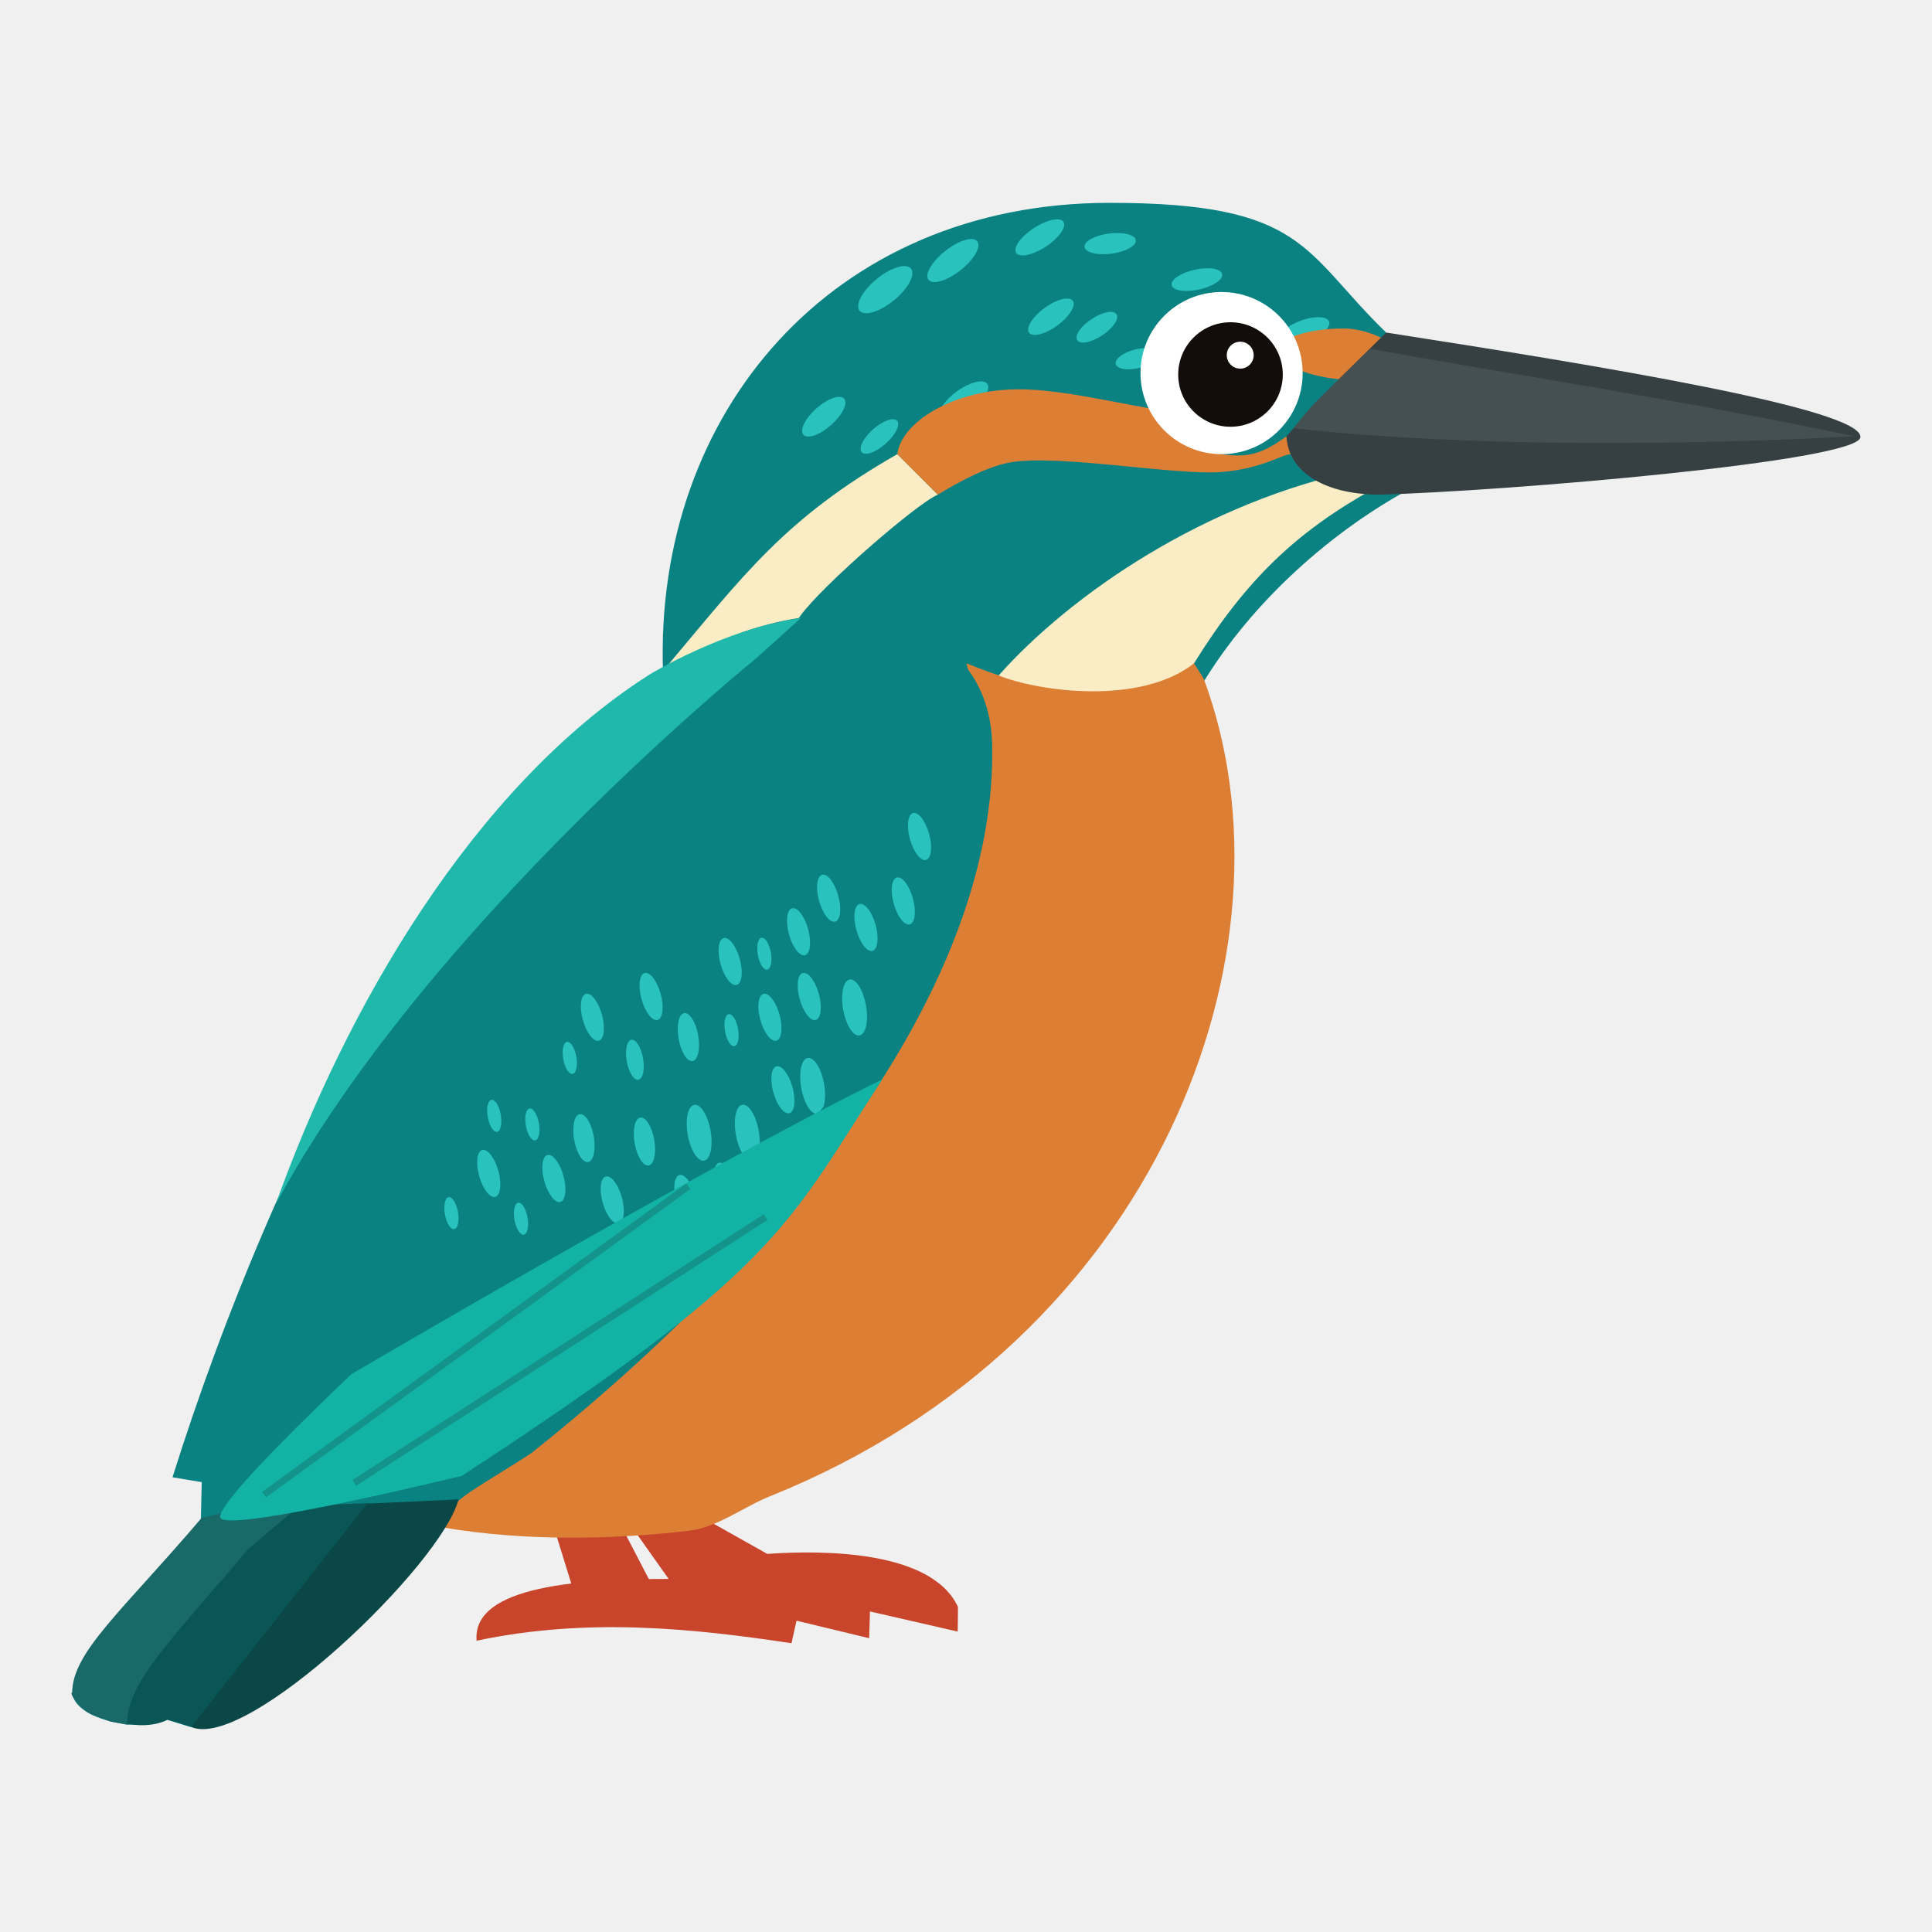
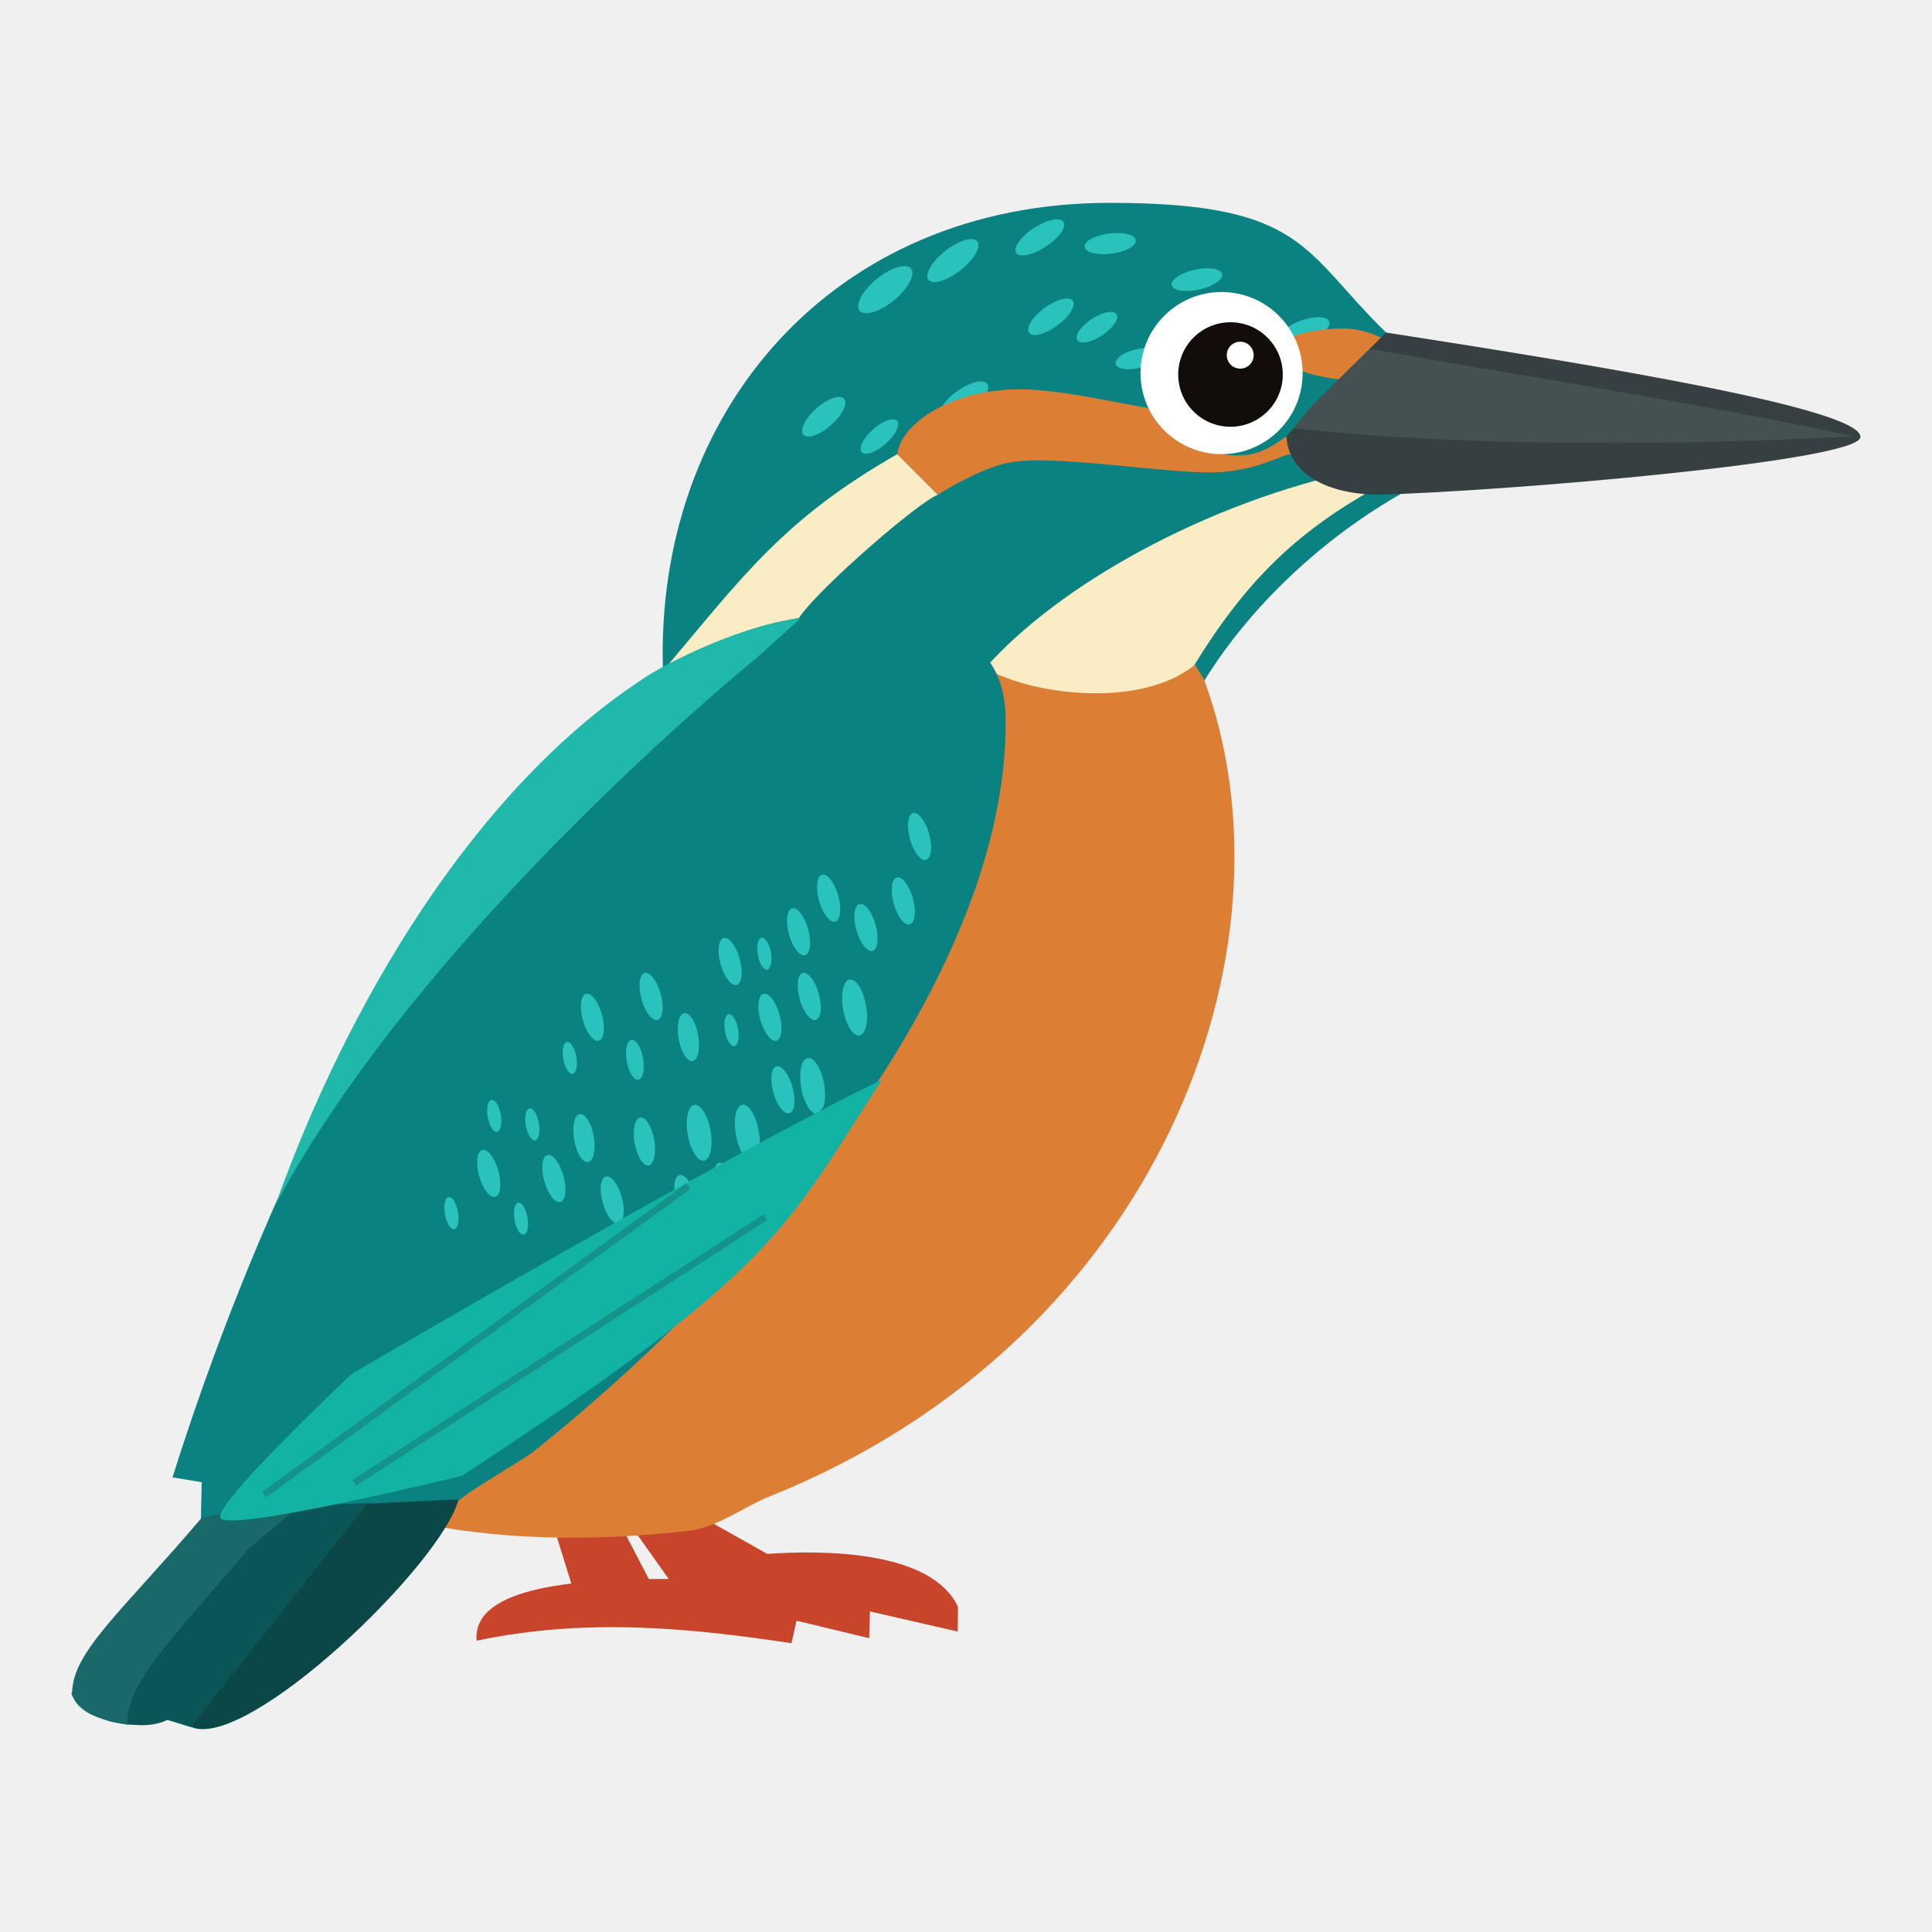
<svg xmlns="http://www.w3.org/2000/svg" viewBox="1.932 1.398 23.831 23.831">
  <path d="M15.62 3.9C12.19 3.9 10 6.5 10.11 9.68L14.5 8.5L19 6.5L19.03 5.5C18 4.5 18.036 3.9 15.62 3.9Z" fill="#0B8282" />
  <path d="M13 7C11.6 7.8 11.1 8.5 10.13 9.65C10.61 9.65 10.78 9.6 11.5 9.5C12.062 9.41 11.537 9.37 11.8 9C12.066 8.626 13.25 7.6 13.5 7.5L13 7Z" fill="#FAECC5" />
  <path d="M18.29 6.51C15.69 6.35 13.58 7.77 12.3 9L12.69 9.325L13.38 9.65L14.11 9.77L14.66 9.99L16.7 9.94C17.31 8.88 18.29 8.01 19.23 7.48L18.29 6.51Z" fill="#0B8282" />
  <mask id="mask0_5_88" style="mask-type:luminance" maskUnits="userSpaceOnUse" x="10" y="3" width="10" height="7">
    <path d="M15.62 3.9C12.19 3.9 10 6.5 10.11 9.68L14.5 8.5L19 6.5L19.03 5.5C18 4.5 18.036 3.9 15.62 3.9Z" fill="white" />
    <path d="M18.29 6.51C15.69 6.35 13.58 7.77 12.3 9L12.69 9.325L13.38 9.65L14.11 9.77L14.66 9.99L16.7 9.94C17.31 8.88 18.29 8.01 19.23 7.48L18.29 6.51Z" fill="white" />
  </mask>
  <g mask="url(#mask0_5_88)">
    <path d="M12.535 5.231C12.594 5.303 12.784 5.245 12.959 5.102C13.134 4.958 13.228 4.784 13.169 4.711C13.11 4.639 12.92 4.697 12.745 4.84C12.57 4.984 12.476 5.158 12.535 5.231Z" fill="#29C2BD" />
    <path d="M13.385 4.849C13.438 4.915 13.614 4.862 13.78 4.731C13.946 4.6 14.039 4.441 13.987 4.375C13.934 4.309 13.758 4.362 13.592 4.493C13.426 4.624 13.333 4.784 13.385 4.849Z" fill="#29C2BD" />
    <path d="M14.466 4.518C14.508 4.58 14.672 4.545 14.833 4.44C14.994 4.334 15.091 4.197 15.05 4.134C15.008 4.072 14.844 4.107 14.683 4.212C14.522 4.318 14.425 4.455 14.466 4.518Z" fill="#29C2BD" />
    <path d="M15.31 4.444C15.319 4.513 15.467 4.55 15.642 4.527C15.817 4.504 15.951 4.43 15.942 4.362C15.934 4.293 15.785 4.256 15.61 4.279C15.435 4.302 15.301 4.376 15.31 4.444Z" fill="#29C2BD" />
    <path d="M16.385 4.916C16.399 4.983 16.551 5.007 16.723 4.969C16.895 4.931 17.022 4.845 17.007 4.778C16.992 4.711 16.841 4.687 16.669 4.725C16.497 4.763 16.37 4.849 16.385 4.916Z" fill="#29C2BD" />
    <path d="M17.713 5.589C17.738 5.657 17.895 5.662 18.065 5.6C18.235 5.538 18.352 5.433 18.327 5.365C18.302 5.297 18.145 5.292 17.975 5.354C17.805 5.416 17.688 5.521 17.713 5.589Z" fill="#29C2BD" />
    <path d="M19.166 4.799C19.155 4.725 18.999 4.686 18.816 4.711C18.634 4.737 18.494 4.818 18.504 4.891C18.515 4.965 18.671 5.004 18.854 4.979C19.037 4.953 19.176 4.872 19.166 4.799Z" fill="#29C2BD" />
    <path d="M11.842 6.76C11.893 6.817 12.046 6.763 12.184 6.64C12.322 6.518 12.394 6.372 12.344 6.316C12.293 6.259 12.14 6.313 12.002 6.436C11.864 6.558 11.792 6.704 11.842 6.76Z" fill="#29C2BD" />
    <path d="M12.561 6.976C12.604 7.025 12.737 6.977 12.857 6.87C12.978 6.763 13.041 6.637 12.997 6.588C12.954 6.54 12.821 6.587 12.701 6.694C12.58 6.801 12.517 6.927 12.561 6.976Z" fill="#29C2BD" />
    <path d="M13.53 6.551C13.576 6.616 13.744 6.574 13.904 6.459C14.065 6.343 14.157 6.197 14.11 6.133C14.064 6.068 13.896 6.11 13.736 6.225C13.575 6.341 13.483 6.487 13.53 6.551Z" fill="#29C2BD" />
    <path d="M14.626 5.502C14.669 5.562 14.825 5.522 14.974 5.413C15.123 5.304 15.208 5.167 15.165 5.108C15.121 5.048 14.965 5.088 14.816 5.197C14.667 5.306 14.582 5.443 14.626 5.502Z" fill="#29C2BD" />
    <path d="M15.22 5.594C15.257 5.65 15.395 5.623 15.528 5.534C15.662 5.445 15.74 5.329 15.704 5.274C15.667 5.218 15.529 5.245 15.396 5.334C15.262 5.423 15.184 5.539 15.22 5.594Z" fill="#29C2BD" />
    <path d="M15.695 5.889C15.71 5.951 15.841 5.972 15.986 5.936C16.131 5.899 16.236 5.82 16.221 5.757C16.206 5.695 16.075 5.674 15.93 5.71C15.785 5.747 15.68 5.826 15.695 5.889Z" fill="#29C2BD" />
    <path d="M19.404 4.267C19.388 4.198 19.249 4.172 19.092 4.207C18.935 4.243 18.821 4.327 18.836 4.395C18.852 4.464 18.991 4.49 19.148 4.455C19.305 4.419 19.419 4.335 19.404 4.267Z" fill="#29C2BD" />
  </g>
  <path d="M11.396 20.565C12.077 20.518 13.42 20.517 13.748 21.218V21.294L13.745 21.523L12.663 21.275L12.653 21.605L11.757 21.389L11.695 21.667C10.47 21.482 9.17 21.348 7.811 21.636C7.75 20.947 9.14 20.874 10.18 20.874L9.655 20.133L10.407 20.009L11.396 20.565Z" fill="#C8452B" />
  <path d="M9.349 20.071L8.773 20.266L9 21H10L9.597 20.225L9.349 20.071Z" fill="#C8452B" />
-   <path d="M16.66 9.58C15.79 10.08 14.71 9.9 14.11 9.68L13.852 9.58C14.772 12.89 11.142 17.101 8.522 18.991C8.142 19.391 7.25 19.85 7.4 20.24C8.41 20.41 9.47 20.39 10.43 20.28C10.78 20.24 11.11 19.98 11.44 19.85C16.21 17.93 18.02 13.11 16.78 9.77L16.66 9.58Z" fill="#DD7E35" />
-   <path d="M18.72 7.19C16.79 7.59 15.14 8.73 14.25 9.73C14.75 9.93 16 10.1 16.66 9.58C17.3 8.55 17.92 7.96 18.87 7.43L18.72 7.19Z" fill="#FAECC5" />
+   <path d="M16.66 9.58C15.79 10.08 14.68 9.86 14.08 9.64C15 12.95 11.142 17.101 8.522 18.991C8.142 19.391 7.25 19.85 7.4 20.24C8.41 20.41 9.47 20.39 10.43 20.28C10.78 20.24 11.11 19.98 11.44 19.85C16.21 17.93 18.02 13.11 16.78 9.77L16.66 9.58Z" fill="#DD7E35" />
+   <path d="M18.72 7.19C16.79 7.595 14.974 8.629 14.084 9.64C14.685 9.98 16 10.133 16.66 9.607C17.3 8.565 17.92 7.969 18.87 7.433L18.72 7.19Z" fill="#FAECC5" />
  <path d="M13.5 7.5L13 7C13.05 6.6 13.703 6.2 14.5 6.2C15.065 6.2 15.782 6.394 16.5 6.5C16.65 6.6 16.555 6.937 17 7C17.322 7.046 17.5 7 17.8 6.78C17.8 6.78 17.845 6.981 17.855 7C17.75 7 17.5 7.18 17 7.22C16.443 7.265 15 7 14.4 7.1C14.024 7.163 13.5 7.5 13.5 7.5Z" fill="#DD7E35" />
  <path d="M18.553 6.081C18.83 6.081 19 5.841 19 5.581C19 5.581 18.776 5.45 18.5 5.45C18.224 5.45 17.861 5.5 17.65 5.681C17.65 5.941 18.277 6.081 18.553 6.081Z" fill="#DD7E35" />
  <path d="M17 7C17.552 7 18 6.552 18 6C18 5.448 17.552 5 17 5C16.448 5 16 5.448 16 6C16 6.552 16.448 7 17 7Z" fill="white" />
  <path d="M17.11 6.662C17.466 6.662 17.755 6.374 17.755 6.018C17.755 5.662 17.466 5.373 17.11 5.373C16.754 5.373 16.465 5.662 16.465 6.018C16.465 6.374 16.754 6.662 17.11 6.662Z" fill="#120D0A" />
  <path d="M19.03 5.5C21.67 5.91 24.9 6.44 24.88 6.79C24.86 7.09 20.48 7.46 18.93 7.5C18.22 7.49 17.82 7.19 17.8 6.78L18.28 6.24L19.03 5.5Z" fill="#364042" />
  <path d="M18.28 6.24C18.14 6.37 18 6.53 17.89 6.68C20.05 6.92 22.75 6.89 24.8 6.78C22.85 6.36 20.36 5.98 18.83 5.7L18.28 6.24Z" fill="#455052" />
-   <path d="M12.04 8.99C8.15 9.33 5.26 15.79 4.06 19.62L4.42 19.68L4.41 20.14C3.57 21.24 2.75 21.98 2.83 22.31C2.89 22.6 3.61 22.77 3.99 22.61L4.28 22.7C5.16 22.68 6.696 21.247 7.396 20.227C7.416 19.927 7.769 19.79 8.489 19.32C11.737 16.732 14.24 13.5 14.17 10.57C14.14 9.49 13.26 8.9 12.04 8.99Z" fill="#0B8282" />
+   <path d="M12.04 8.991C8.15 9.331 5.26 15.791 4.06 19.621L4.42 19.681L4.41 20.141C3.57 21.241 2.75 21.981 2.83 22.311C2.89 22.601 3.61 22.771 3.99 22.611L4.28 22.701C5.16 22.681 6.696 21.248 7.396 20.228C7.416 19.928 7.769 19.791 8.489 19.322C11.737 16.733 14.405 13.145 14.335 10.215C14.305 9.135 13.26 8.901 12.04 8.991Z" fill="#0B8282" />
  <mask id="mask1_5_88" style="mask-type:luminance" maskUnits="userSpaceOnUse" x="2" y="9" width="12" height="14">
    <path d="M11.616 9.179C7.726 9.519 4.836 15.979 3.636 19.809L3.996 19.869L3.986 20.329C3.146 21.429 2.326 22.169 2.406 22.499C2.466 22.789 3.186 22.959 3.566 22.799L3.856 22.889C4.736 22.869 6.276 21.479 6.976 20.459C6.996 20.159 6.834 18.941 7.554 18.471C11.564 16.411 13.816 13.689 13.746 10.759C13.716 9.679 12.836 9.089 11.616 9.179Z" fill="white" />
  </mask>
  <g mask="url(#mask1_5_88)">
    <path d="M5.331 8.885C4.777 9.235 3.201 10.235 1.571 13.337C0.079 16.175 0.201 16.235 0.201 16.235C1.071 15.349 2.467 13.586 3.701 11.735C4.701 10.235 5.331 8.885 5.331 8.885Z" fill="#29C2BD" />
    <path d="M10.617 15.715C10.694 15.701 10.73 15.536 10.697 15.346C10.663 15.155 10.573 15.012 10.495 15.026C10.418 15.04 10.382 15.205 10.415 15.395C10.449 15.586 10.539 15.729 10.617 15.715Z" fill="#29C2BD" />
    <path d="M12.412 13.48C12.49 13.467 12.58 13.61 12.614 13.8C12.648 13.991 12.612 14.156 12.534 14.17C12.456 14.184 12.366 14.04 12.332 13.85C12.299 13.659 12.335 13.494 12.412 13.48Z" fill="#29C2BD" />
    <path d="M11.895 14.448C11.973 14.434 12.063 14.577 12.097 14.768C12.13 14.958 12.094 15.123 12.017 15.137C11.939 15.151 11.849 15.008 11.815 14.817C11.782 14.627 11.817 14.461 11.895 14.448Z" fill="#29C2BD" />
    <path d="M11.088 15.025C11.166 15.011 11.256 15.154 11.29 15.345C11.324 15.535 11.288 15.7 11.21 15.714C11.132 15.728 11.042 15.585 11.009 15.394C10.975 15.204 11.011 15.038 11.088 15.025Z" fill="#29C2BD" />
    <path d="M12.994 12.222C13.059 12.204 13.148 12.319 13.192 12.479C13.236 12.638 13.22 12.782 13.154 12.8C13.089 12.818 13 12.704 12.956 12.544C12.912 12.384 12.929 12.24 12.994 12.222Z" fill="#29C2BD" />
    <path d="M12.534 12.549C12.599 12.531 12.688 12.646 12.732 12.805C12.776 12.965 12.759 13.109 12.694 13.127C12.629 13.145 12.54 13.03 12.496 12.871C12.451 12.711 12.469 12.567 12.534 12.549Z" fill="#29C2BD" />
    <path d="M11.834 13.4C11.899 13.382 11.988 13.497 12.032 13.657C12.076 13.816 12.059 13.96 11.994 13.979C11.929 13.996 11.84 13.882 11.796 13.722C11.752 13.562 11.768 13.418 11.834 13.4Z" fill="#29C2BD" />
    <path d="M11.509 14.551C11.574 14.533 11.663 14.648 11.707 14.807C11.752 14.967 11.735 15.111 11.669 15.129C11.604 15.147 11.515 15.033 11.471 14.873C11.427 14.713 11.444 14.569 11.509 14.551Z" fill="#29C2BD" />
    <path d="M11.349 13.657C11.414 13.639 11.503 13.753 11.547 13.913C11.591 14.073 11.574 14.217 11.509 14.235C11.444 14.253 11.355 14.138 11.311 13.979C11.267 13.819 11.284 13.675 11.349 13.657Z" fill="#29C2BD" />
    <path d="M8.684 15.645C8.749 15.627 8.838 15.742 8.882 15.902C8.926 16.061 8.909 16.206 8.844 16.224C8.779 16.242 8.69 16.127 8.646 15.967C8.602 15.807 8.619 15.664 8.684 15.645Z" fill="#29C2BD" />
    <path d="M9.159 13.657C9.224 13.639 9.313 13.753 9.357 13.913C9.401 14.073 9.384 14.217 9.319 14.235C9.254 14.253 9.165 14.138 9.121 13.979C9.077 13.819 9.094 13.675 9.159 13.657Z" fill="#29C2BD" />
    <path d="M9.883 13.4C9.948 13.382 10.037 13.497 10.081 13.657C10.126 13.816 10.108 13.96 10.043 13.979C9.978 13.996 9.889 13.882 9.845 13.722C9.801 13.562 9.818 13.418 9.883 13.4Z" fill="#29C2BD" />
    <path d="M10.858 12.969C10.924 12.951 11.012 13.066 11.056 13.225C11.101 13.385 11.084 13.529 11.019 13.547C10.954 13.565 10.865 13.45 10.82 13.291C10.776 13.131 10.793 12.987 10.858 12.969Z" fill="#29C2BD" />
    <path d="M13.194 11.427C13.259 11.409 13.348 11.523 13.392 11.683C13.437 11.843 13.419 11.987 13.354 12.005C13.289 12.023 13.2 11.908 13.156 11.748C13.112 11.589 13.129 11.445 13.194 11.427Z" fill="#29C2BD" />
    <path d="M11.702 12.602C11.767 12.584 11.856 12.698 11.9 12.858C11.944 13.018 11.927 13.162 11.862 13.18C11.797 13.198 11.708 13.083 11.664 12.924C11.62 12.764 11.637 12.62 11.702 12.602Z" fill="#29C2BD" />
    <path d="M7.88 15.583C7.946 15.565 8.034 15.68 8.079 15.839C8.123 15.999 8.106 16.143 8.041 16.161C7.976 16.179 7.887 16.064 7.843 15.905C7.798 15.745 7.815 15.601 7.88 15.583Z" fill="#29C2BD" />
    <path d="M12.073 12.188C12.139 12.17 12.227 12.285 12.271 12.444C12.316 12.604 12.299 12.748 12.234 12.766C12.168 12.784 12.08 12.669 12.035 12.51C11.991 12.35 12.008 12.206 12.073 12.188Z" fill="#29C2BD" />
    <path d="M9.404 15.91C9.469 15.892 9.558 16.006 9.602 16.166C9.646 16.326 9.629 16.47 9.564 16.488C9.499 16.506 9.41 16.391 9.366 16.231C9.322 16.072 9.338 15.928 9.404 15.91Z" fill="#29C2BD" />
    <path d="M10.801 15.741C10.866 15.723 10.955 15.838 10.999 15.997C11.043 16.157 11.026 16.301 10.961 16.319C10.896 16.337 10.807 16.222 10.763 16.063C10.719 15.903 10.736 15.759 10.801 15.741Z" fill="#29C2BD" />
    <path d="M10.312 15.892C10.377 15.874 10.466 15.989 10.51 16.149C10.555 16.308 10.538 16.452 10.473 16.47C10.407 16.488 10.319 16.374 10.274 16.214C10.23 16.054 10.247 15.91 10.312 15.892Z" fill="#29C2BD" />
    <path d="M9.083 15.141C9.15 15.129 9.227 15.252 9.256 15.415C9.284 15.578 9.254 15.72 9.187 15.732C9.12 15.743 9.043 15.621 9.014 15.457C8.986 15.294 9.016 15.152 9.083 15.141Z" fill="#29C2BD" />
    <path d="M9.829 15.183C9.896 15.171 9.973 15.294 10.002 15.457C10.03 15.621 10 15.762 9.933 15.774C9.867 15.786 9.789 15.663 9.76 15.5C9.732 15.337 9.762 15.195 9.829 15.183Z" fill="#29C2BD" />
    <path d="M8.464 15.071C8.508 15.063 8.56 15.145 8.579 15.253C8.598 15.362 8.578 15.457 8.533 15.464C8.489 15.472 8.437 15.39 8.418 15.282C8.399 15.173 8.419 15.078 8.464 15.071Z" fill="#29C2BD" />
    <path d="M10.921 13.908C10.965 13.9 11.017 13.982 11.036 14.091C11.055 14.199 11.035 14.294 10.99 14.302C10.946 14.309 10.894 14.228 10.875 14.119C10.856 14.01 10.876 13.915 10.921 13.908Z" fill="#29C2BD" />
    <path d="M8.324 16.233C8.368 16.226 8.42 16.307 8.439 16.416C8.458 16.525 8.438 16.619 8.393 16.627C8.349 16.635 8.298 16.553 8.278 16.445C8.259 16.336 8.28 16.241 8.324 16.233Z" fill="#29C2BD" />
    <path d="M7.466 16.165C7.51 16.157 7.562 16.239 7.581 16.348C7.6 16.457 7.58 16.551 7.535 16.559C7.491 16.567 7.439 16.485 7.42 16.376C7.401 16.267 7.421 16.173 7.466 16.165Z" fill="#29C2BD" />
    <path d="M7.994 14.965C8.038 14.957 8.09 15.039 8.109 15.148C8.128 15.257 8.108 15.351 8.063 15.359C8.019 15.367 7.967 15.285 7.948 15.176C7.929 15.067 7.949 14.973 7.994 14.965Z" fill="#29C2BD" />
    <path d="M11.325 12.965C11.37 12.957 11.421 13.039 11.441 13.148C11.46 13.256 11.439 13.351 11.395 13.359C11.351 13.367 11.299 13.285 11.28 13.176C11.261 13.067 11.281 12.973 11.325 12.965Z" fill="#29C2BD" />
    <path d="M10.371 13.895C10.438 13.883 10.515 14.006 10.544 14.169C10.572 14.332 10.542 14.474 10.475 14.486C10.409 14.497 10.331 14.374 10.303 14.211C10.274 14.048 10.304 13.906 10.371 13.895Z" fill="#29C2BD" />
    <path d="M9.72 14.224C9.775 14.214 9.84 14.316 9.864 14.452C9.888 14.588 9.862 14.707 9.806 14.716C9.751 14.726 9.687 14.624 9.663 14.488C9.639 14.352 9.664 14.234 9.72 14.224Z" fill="#29C2BD" />
    <path d="M8.926 14.25C8.97 14.242 9.022 14.324 9.041 14.433C9.06 14.542 9.04 14.636 8.995 14.644C8.951 14.652 8.899 14.57 8.88 14.461C8.861 14.353 8.881 14.258 8.926 14.25Z" fill="#29C2BD" />
  </g>
  <path d="M4.875 20.014L4.418 20.122C3.448 21.262 2.823 21.775 2.823 22.275C2.78 22.275 2.898 22.465 3.059 22.546L3.29 22.632L3.497 22.672C4.377 22.642 5.815 21.064 6.485 20.014L5.611 19.97L4.875 20.014Z" fill="#1A6969" />
  <path d="M5.628 19.97L5 20.5C4.03 21.64 3.5 22.155 3.5 22.655C3.457 22.655 3.77 22.73 4 22.61L4.3 22.7C5.18 22.67 6.691 21.292 7.361 20.242L6.465 19.94L5.628 19.97Z" fill="#0A5555" />
  <path d="M6.461 19.945L4.29 22.7C4.979 23 7.379 20.7 7.588 19.893L6.461 19.945Z" fill="#0B4747" />
  <path d="M17.23 5.945C17.322 5.945 17.396 5.871 17.396 5.779C17.396 5.687 17.322 5.613 17.23 5.613C17.138 5.613 17.064 5.687 17.064 5.779C17.064 5.871 17.138 5.945 17.23 5.945Z" fill="white" />
  <path d="M11.809 9.023C10.867 9.151 9.941 9.72 9.941 9.72C7.763 11.11 6.19 13.853 5.332 16.254C7.182 12.814 11.263 9.515 11.263 9.515L11.809 9.023Z" fill="#20B8AA" />
  <path d="M12.813 14.713C10.603 15.797 6.27 18.346 6.27 18.346C6.27 18.346 4.513 19.995 4.656 20.128C4.827 20.289 7.629 19.602 7.629 19.602C11.523 17.058 11.621 16.556 12.813 14.713Z" fill="#12B2A5" />
  <path opacity="0.2" d="M10.423 16.03L5.188 19.835" stroke="#1B1B1B" stroke-width="0.084" />
  <path opacity="0.2" d="M11.375 16.411L6.302 19.689" stroke="#1B1B1B" stroke-width="0.084" />
</svg>
